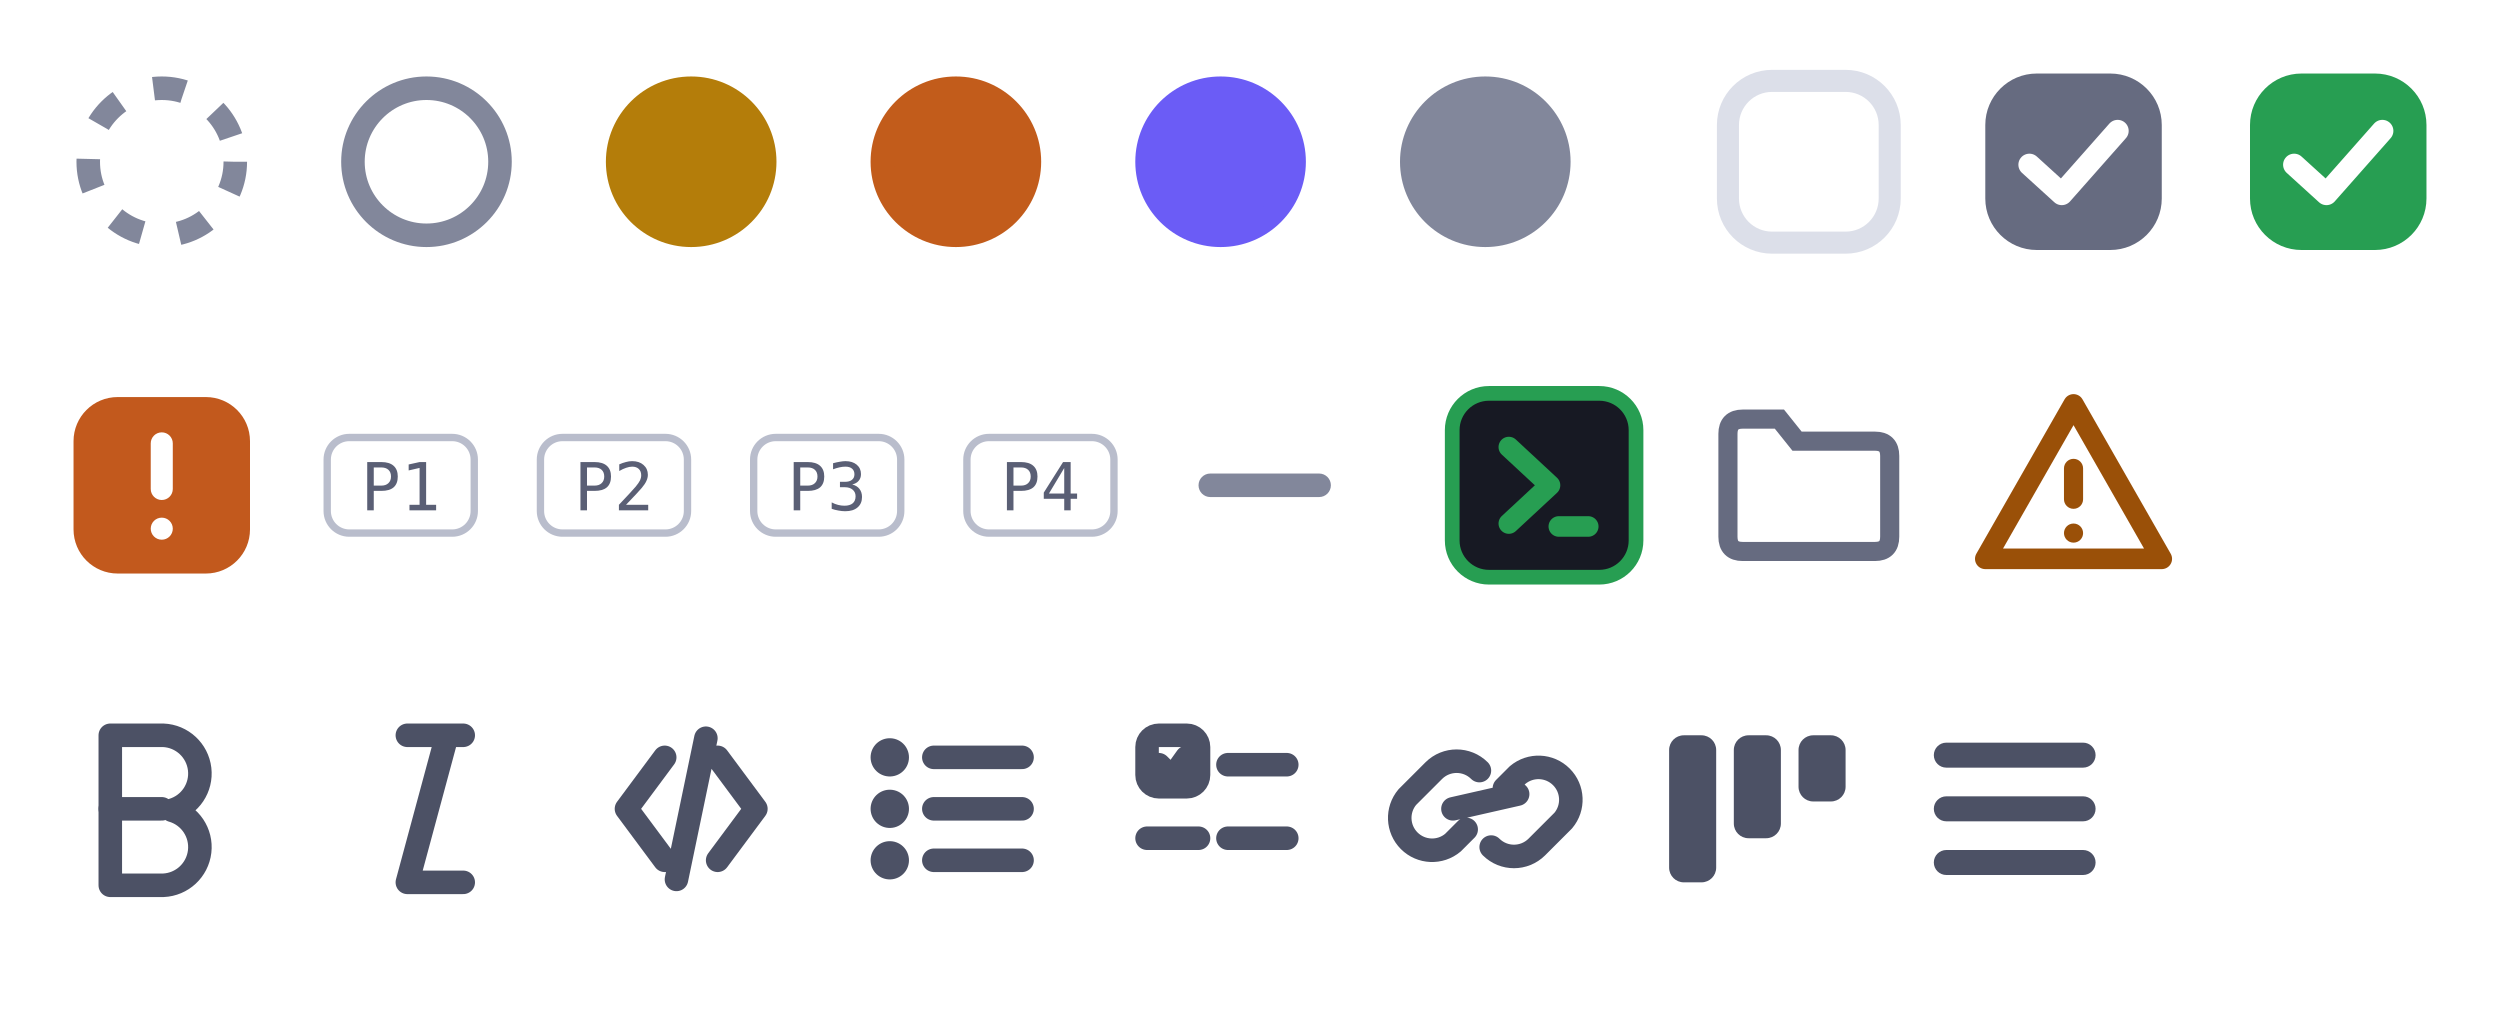
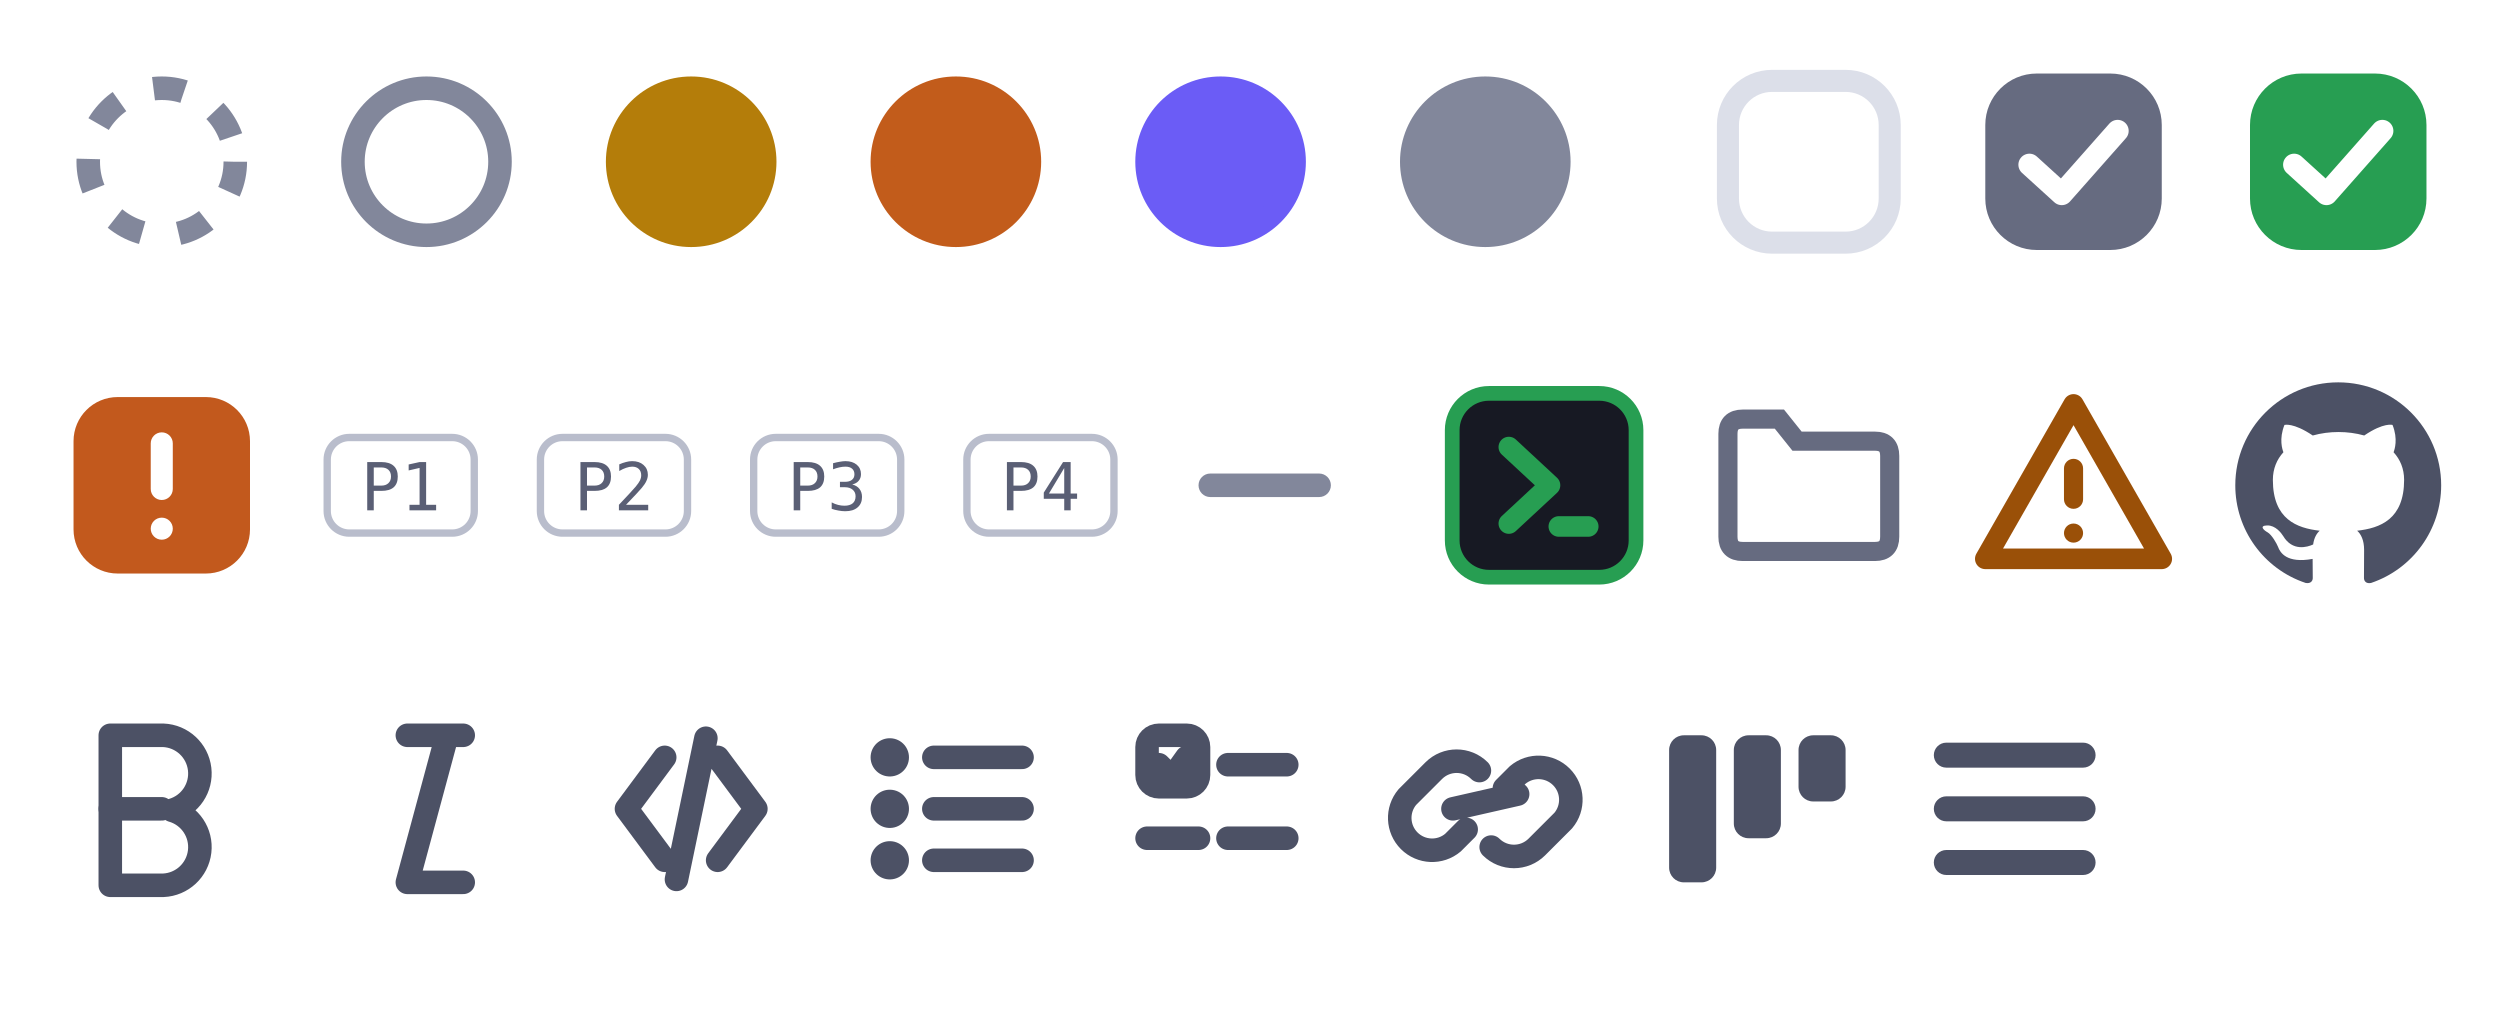
<svg xmlns="http://www.w3.org/2000/svg" viewBox="0 0 340 140" width="340" height="140">
  <defs>
    <symbol id="status-backlog" viewBox="0 0 14 14">
      <circle cx="7" cy="7" r="5" fill="none" stroke="var(--lc-status-backlog, #82879B)" stroke-width="1.6" stroke-dasharray="2.1 2.5" />
    </symbol>
    <symbol id="status-todo" viewBox="0 0 14 14">
      <circle cx="7" cy="7" r="5" fill="none" stroke="var(--lc-status-todo, #82879B)" stroke-width="1.6" />
    </symbol>
    <symbol id="column-dot" viewBox="0 0 8 8">
      <circle cx="4" cy="4" r="4" fill="var(--lc-status-todo, #878CA0)" />
    </symbol>
    <symbol id="status-in-progress" viewBox="0 0 14 14">
      <circle cx="7" cy="7" r="5" fill="var(--lc-status-in-progress, #B47D0A)" stroke="var(--lc-status-in-progress, #B47D0A)" stroke-width="1.6" />
    </symbol>
    <symbol id="status-in-review" viewBox="0 0 14 14">
      <circle cx="7" cy="7" r="5" fill="var(--lc-status-in-review, #C25C1B)" stroke="var(--lc-status-in-review, #C25C1B)" stroke-width="1.6" />
    </symbol>
    <symbol id="status-done" viewBox="0 0 14 14">
      <circle cx="7" cy="7" r="5" fill="var(--lc-status-done, #6B5CF6)" stroke="var(--lc-status-done, #6B5CF6)" stroke-width="1.6" />
    </symbol>
    <symbol id="status-canceled" viewBox="0 0 14 14">
      <circle cx="7" cy="7" r="5" fill="var(--lc-status-canceled, #82879B)" stroke="var(--lc-status-canceled, #82879B)" stroke-width="1.6" />
    </symbol>
    <symbol id="status-custom" viewBox="0 0 14 14">
      <circle cx="7" cy="7" r="5" fill="var(--status-color, #82879B)" stroke="var(--status-color, #82879B)" stroke-width="1.6" />
    </symbol>
    <symbol id="priority-urgent" viewBox="0 0 14 14">
      <rect x="1" y="1" width="12" height="12" rx="3" fill="var(--lc-priority-urgent, #C2591D)" />
      <rect x="6.25" y="3.4" width="1.5" height="4.6" rx="0.75" fill="var(--lc-priority-urgent-mark, #FFFFFF)" />
      <rect x="6.25" y="9.2" width="1.5" height="1.5" rx="0.75" fill="var(--lc-priority-urgent-mark, #FFFFFF)" />
    </symbol>
    <symbol id="priority-p1" viewBox="0 0 21 14">
      <rect x="0.5" y="0.5" width="20" height="13" rx="3" fill="none" stroke="var(--lc-priority-chip-border, #B9BDCC)" />
      <text x="10.5" y="10.4" text-anchor="middle" font-family="JetBrains Mono, ui-monospace, monospace" font-size="9" font-weight="500" fill="var(--lc-priority-chip-text, #5A5F75)">P1</text>
    </symbol>
    <symbol id="priority-p2" viewBox="0 0 21 14">
      <rect x="0.5" y="0.5" width="20" height="13" rx="3" fill="none" stroke="var(--lc-priority-chip-border, #B9BDCC)" />
      <text x="10.5" y="10.4" text-anchor="middle" font-family="JetBrains Mono, ui-monospace, monospace" font-size="9" font-weight="500" fill="var(--lc-priority-chip-text, #5A5F75)">P2</text>
    </symbol>
    <symbol id="priority-p3" viewBox="0 0 21 14">
      <rect x="0.5" y="0.5" width="20" height="13" rx="3" fill="none" stroke="var(--lc-priority-chip-border, #B9BDCC)" />
      <text x="10.5" y="10.4" text-anchor="middle" font-family="JetBrains Mono, ui-monospace, monospace" font-size="9" font-weight="500" fill="var(--lc-priority-chip-text, #5A5F75)">P3</text>
    </symbol>
    <symbol id="priority-p4" viewBox="0 0 21 14">
      <rect x="0.5" y="0.5" width="20" height="13" rx="3" fill="none" stroke="var(--lc-priority-chip-border, #B9BDCC)" />
      <text x="10.5" y="10.4" text-anchor="middle" font-family="JetBrains Mono, ui-monospace, monospace" font-size="9" font-weight="500" fill="var(--lc-priority-chip-text, #5A5F75)">P4</text>
    </symbol>
    <symbol id="priority-none" viewBox="0 0 14 14">
      <rect x="2.5" y="6.2" width="9" height="1.6" rx="0.8" fill="var(--lc-priority-none, #82879B)" />
    </symbol>
    <symbol id="checkbox-empty" viewBox="0 0 14 14">
      <rect x="1.5" y="1.5" width="11" height="11" rx="3" fill="none" stroke="var(--lc-line-strong, #DCDFE9)" stroke-width="1.5" />
    </symbol>
    <symbol id="checkbox-checked" viewBox="0 0 14 14">
      <rect x="1" y="1" width="12" height="12" rx="3.5" fill="var(--lc-ink-3, #666B80)" />
      <polyline points="4,7.2 6.2,9.2 10,4.9" fill="none" stroke="var(--lc-surface, #FFFFFF)" stroke-width="1.5" stroke-linecap="round" stroke-linejoin="round" />
    </symbol>
    <symbol id="checkbox-agent" viewBox="0 0 14 14">
      <rect x="1" y="1" width="12" height="12" rx="3.5" fill="var(--lc-accent-agent, #279E52)" />
      <polyline points="4,7.2 6.2,9.2 10,4.9" fill="none" stroke="var(--lc-on-accent-agent, #FFFFFF)" stroke-width="1.5" stroke-linecap="round" stroke-linejoin="round" />
    </symbol>
    <symbol id="agent-tile" viewBox="0 0 14 14">
      <rect x="0.75" y="0.75" width="12.5" height="12.5" rx="2.5" fill="var(--lc-tile, #171923)" stroke="var(--lc-accent-agent-avatar-ring, #279E52)" stroke-width="1" />
      <path d="M4.6 4.4 L7.4 7 L4.6 9.6 M8 9.8 L10 9.8" fill="none" stroke="var(--lc-accent-agent, #279E52)" stroke-width="1.4" stroke-linecap="round" stroke-linejoin="round" />
    </symbol>
    <symbol id="folder" viewBox="0 0 14 14">
      <path d="M1.5 3.5 Q1.5 2.5 2.5 2.5 L5 2.5 L6.2 4 L11.5 4 Q12.5 4 12.5 5 L12.5 10.5 Q12.5 11.5 11.5 11.5 L2.5 11.5 Q1.5 11.5 1.5 10.5 Z" fill="none" stroke="var(--lc-ink-3, #666B80)" stroke-width="1.3" />
    </symbol>
+     <symbol id="github" viewBox="0 0 16 16">
+       <path d="M8 0c4.42 0 8 3.58 8 8a8.013 8.013 0 0 1-5.45 7.59c-.4.08-.55-.17-.55-.38 0-.27.01-1.13.01-2.2 0-.75-.25-1.23-.54-1.48 1.78-.2 3.65-.88 3.65-3.95 0-.88-.31-1.59-.82-2.15.08-.2.36-1.02-.08-2.12 0 0-.67-.22-2.2.82-.64-.18-1.32-.27-2-.27-.68 0-1.36.09-2 .27-1.53-1.03-2.2-.82-2.2-.82-.44 1.1-.16 1.92-.08 2.12-.51.56-.82 1.28-.82 2.15 0 3.06 1.86 3.75 3.64 3.95-.23.2-.44.55-.51 1.07-.46.21-1.61.55-2.33-.66-.15-.24-.6-.83-1.23-.82-.67.01-.27.38.01.53.34.19.73.9.82 1.13.16.45.68 1.31 2.69.94 0 .67.01 1.3.01 1.49 0 .21-.15.45-.55.38A7.995 7.995 0 0 1 0 8c0-4.42 3.58-8 8-8Z" fill="var(--lc-ink-2, #4C5165)" />
+     </symbol>
    <symbol id="warn" viewBox="0 0 14 14">
      <path d="M7 1.5 L13 12 L1 12 Z" fill="none" stroke="var(--lc-warn, #9A5008)" stroke-width="1.4" stroke-linejoin="round" />
      <rect x="6.35" y="5.2" width="1.3" height="3.4" rx="0.65" fill="var(--lc-warn, #9A5008)" />
      <rect x="6.35" y="9.6" width="1.3" height="1.3" rx="0.65" fill="var(--lc-warn, #9A5008)" />
    </symbol>
    <symbol id="view-board" viewBox="0 0 14 14">
      <rect x="1.5" y="2" width="3.2" height="10" rx="1" fill="var(--lc-ink-2, #4C5165)" />
      <rect x="5.9" y="2" width="3.2" height="7" rx="1" fill="var(--lc-ink-2, #4C5165)" />
      <rect x="10.3" y="2" width="3.2" height="4.5" rx="1" fill="var(--lc-ink-2, #4C5165)" />
    </symbol>
    <symbol id="view-list" viewBox="0 0 14 14">
      <rect x="1.5" y="2.5" width="11" height="1.7" rx="0.85" fill="var(--lc-ink-2, #4C5165)" />
      <rect x="1.5" y="6.15" width="11" height="1.7" rx="0.85" fill="var(--lc-ink-2, #4C5165)" />
      <rect x="1.5" y="9.8" width="11" height="1.7" rx="0.85" fill="var(--lc-ink-2, #4C5165)" />
    </symbol>
    <symbol id="format-bold" viewBox="0 0 14 14">
      <path d="M3.5 2h3.6a2.6 2.6 0 0 1 .6 5.1 2.6 2.6 0 0 1-.6 5.1H3.5z" fill="none" stroke="var(--lc-ink-2, #4C5165)" stroke-width="1.6" stroke-linecap="round" stroke-linejoin="round" />
      <path d="M3.5 7h3.5" fill="none" stroke="var(--lc-ink-2, #4C5165)" stroke-width="1.6" stroke-linecap="round" />
    </symbol>
    <symbol id="format-italic" viewBox="0 0 14 14">
      <path d="M9.5 2H5.7M8.4 2 5.7 12h3.8" fill="none" stroke="var(--lc-ink-2, #4C5165)" stroke-width="1.6" stroke-linecap="round" stroke-linejoin="round" />
    </symbol>
    <symbol id="format-code" viewBox="0 0 14 14">
      <path d="m5.2 3.5-2.6 3.5 2.6 3.5M8.8 3.5l2.6 3.5-2.6 3.5M8 2.2 6 11.8" fill="none" stroke="var(--lc-ink-2, #4C5165)" stroke-width="1.6" stroke-linecap="round" stroke-linejoin="round" />
    </symbol>
    <symbol id="format-list" viewBox="0 0 14 14">
      <path d="M5.5 3.5h6M5.5 7h6M5.5 10.5h6" fill="none" stroke="var(--lc-ink-2, #4C5165)" stroke-width="1.6" stroke-linecap="round" />
      <path d="M2.5 3.5h.01M2.5 7h.01M2.5 10.5h.01" fill="none" stroke="var(--lc-ink-2, #4C5165)" stroke-width="2.6" stroke-linecap="round" />
    </symbol>
    <symbol id="format-task" viewBox="0 0 14 14">
      <rect x="2" y="2" width="3.5" height="3.5" rx="0.8" fill="none" stroke="var(--lc-ink-2, #4C5165)" stroke-width="1.6" stroke-linejoin="round" />
      <path d="m2.8 4 .9.9 1-1.4M7.5 4h4M2 9h3.5M7.5 9h4" fill="none" stroke="var(--lc-ink-2, #4C5165)" stroke-width="1.6" stroke-linecap="round" stroke-linejoin="round" />
    </symbol>
    <symbol id="format-link" viewBox="0 0 14 14">
      <path d="m5.7 8.4-.9.9a2.2 2.2 0 0 1-3.1-3.1l1.8-1.8a2.2 2.2 0 0 1 3.1 0M8.3 5.6l.9-.9a2.2 2.2 0 0 1 3.1 3.1l-1.8 1.8a2.2 2.2 0 0 1-3.1 0M4.8 7l4.4-1" fill="none" stroke="var(--lc-ink-2, #4C5165)" stroke-width="1.6" stroke-linecap="round" stroke-linejoin="round" />
    </symbol>
  </defs>
  <g>
    <use href="#status-backlog" x="8" y="8" width="28" height="28" />
    <use href="#status-todo" x="44" y="8" width="28" height="28" />
    <use href="#status-in-progress" x="80" y="8" width="28" height="28" />
    <use href="#status-in-review" x="116" y="8" width="28" height="28" />
    <use href="#status-done" x="152" y="8" width="28" height="28" />
    <use href="#status-canceled" x="188" y="8" width="28" height="28" />
    <use href="#checkbox-empty" x="232" y="8" width="28" height="28" />
    <use href="#checkbox-checked" x="268" y="8" width="28" height="28" />
    <use href="#checkbox-agent" x="304" y="8" width="28" height="28" />
    <use href="#priority-urgent" x="8" y="52" width="28" height="28" />
    <use href="#priority-p1" x="44" y="59" width="21" height="14" />
    <use href="#priority-p2" x="73" y="59" width="21" height="14" />
    <use href="#priority-p3" x="102" y="59" width="21" height="14" />
    <use href="#priority-p4" x="131" y="59" width="21" height="14" />
    <use href="#priority-none" x="158" y="52" width="28" height="28" />
    <use href="#agent-tile" x="196" y="52" width="28" height="28" />
    <use href="#folder" x="232" y="52" width="28" height="28" />
    <use href="#warn" x="268" y="52" width="28" height="28" />
+     <use href="#github" x="304" y="52" width="28" height="28" />
    <use href="#format-bold" x="8" y="96" width="28" height="28" />
    <use href="#format-italic" x="44" y="96" width="28" height="28" />
    <use href="#format-code" x="80" y="96" width="28" height="28" />
    <use href="#format-list" x="116" y="96" width="28" height="28" />
    <use href="#format-task" x="152" y="96" width="28" height="28" />
    <use href="#format-link" x="188" y="96" width="28" height="28" />
    <use href="#view-board" x="224" y="96" width="28" height="28" />
    <use href="#view-list" x="260" y="96" width="28" height="28" />
  </g>
</svg>
